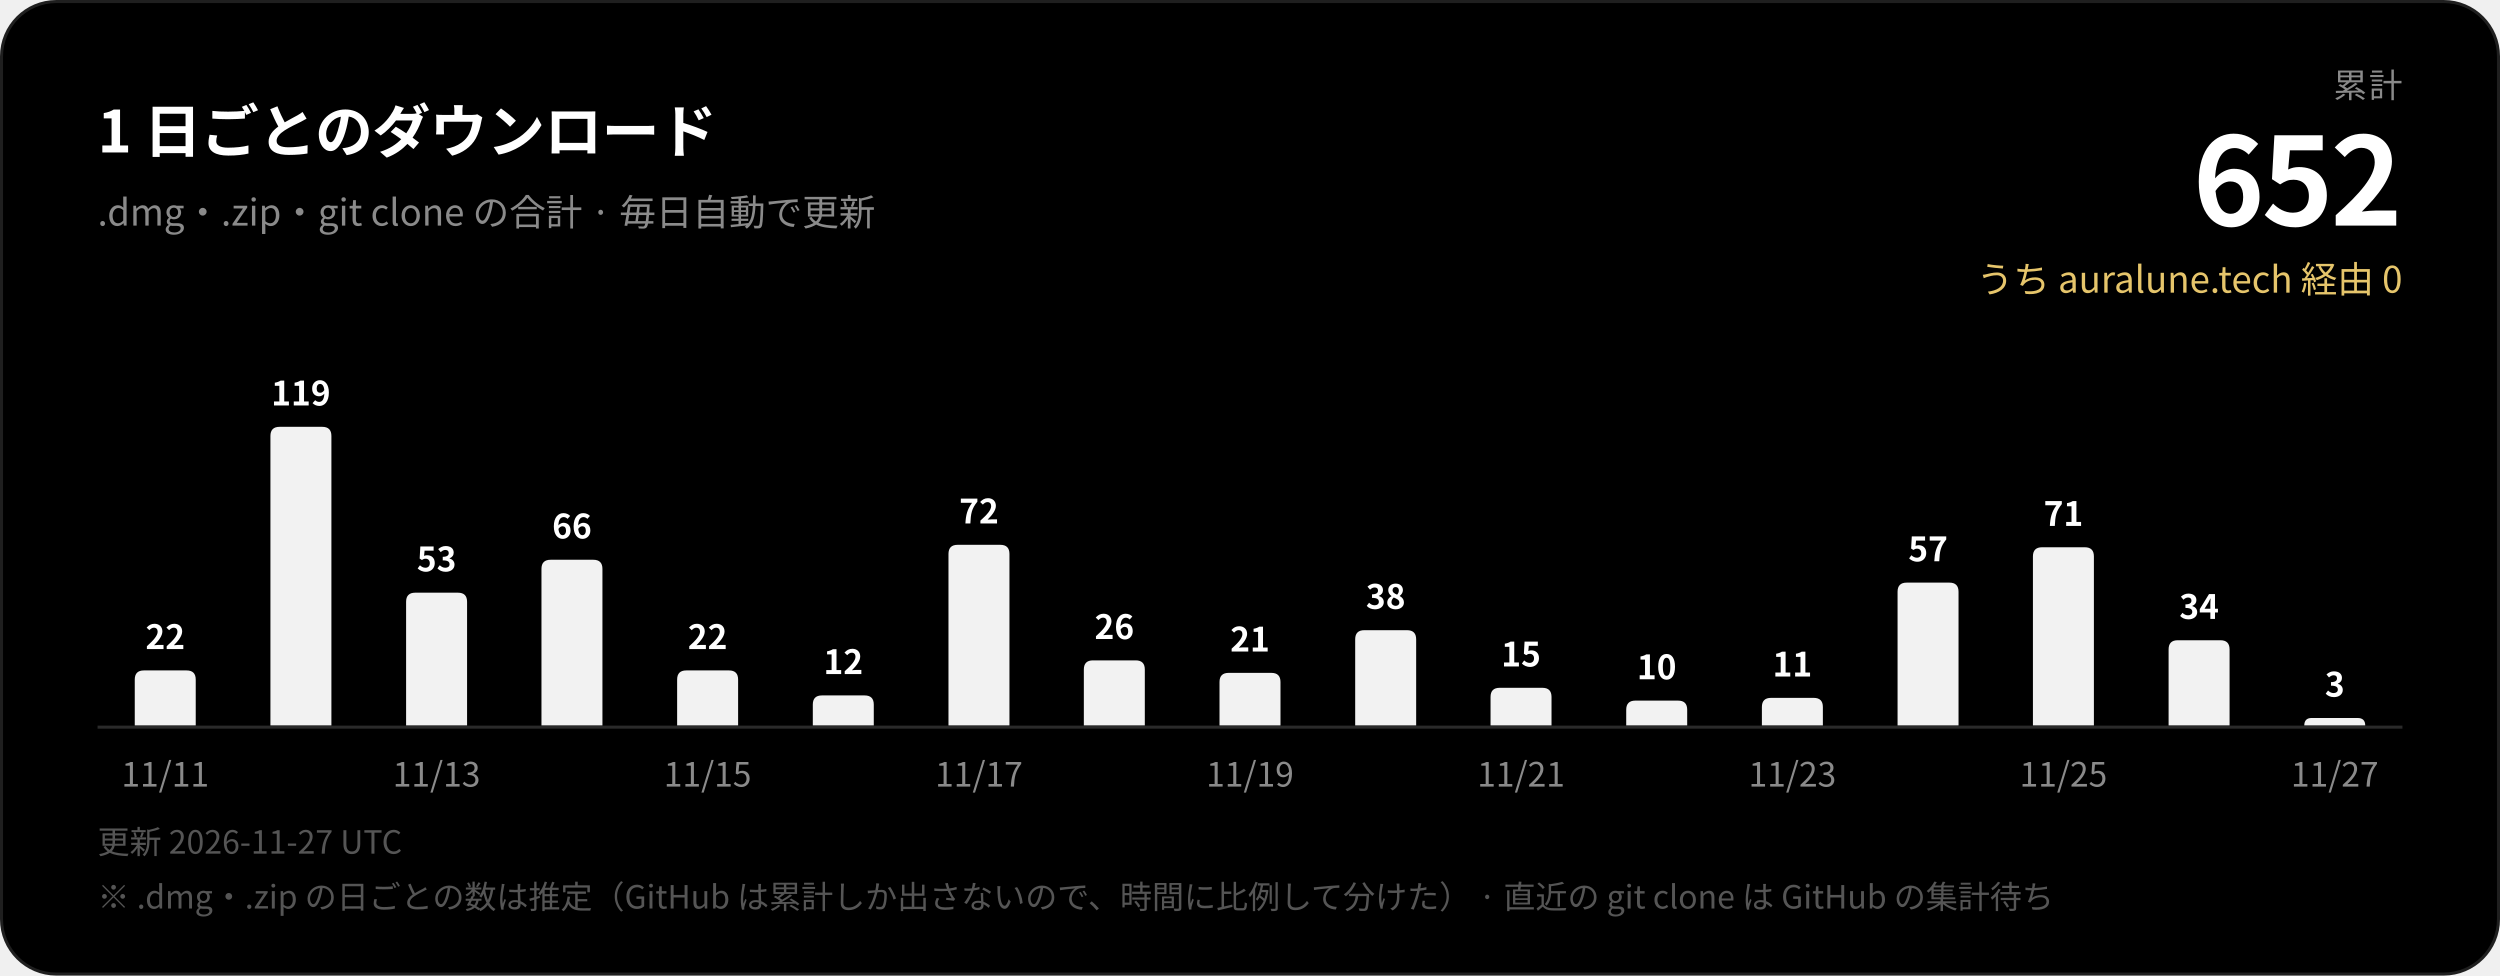
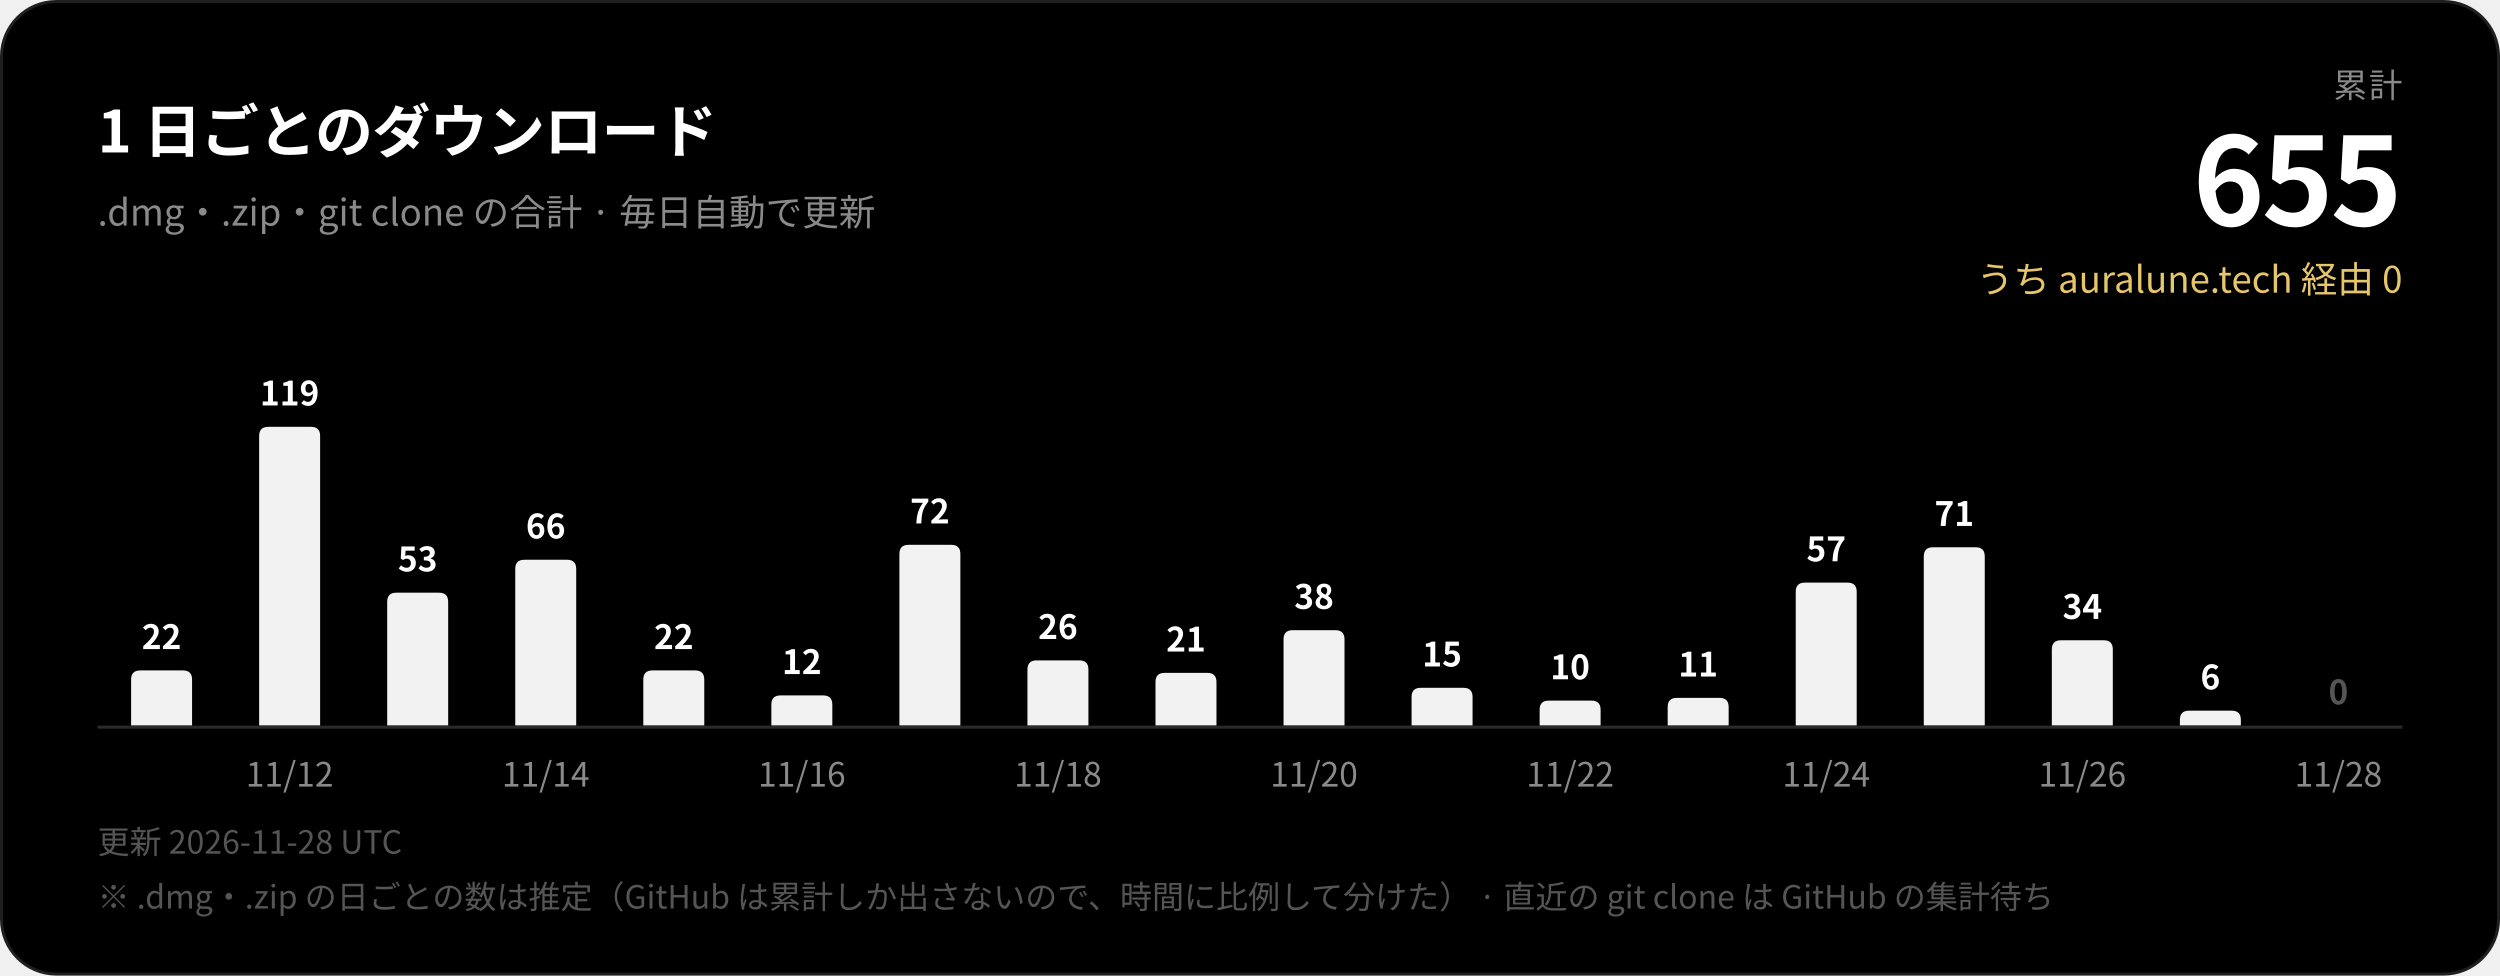
<svg xmlns="http://www.w3.org/2000/svg" width="820" height="320" viewBox="0 0 820 320" role="img" aria-label="1 日ごとのダウンロード">
  <rect x="0.5" y="0.5" width="819" height="319" rx="18" fill="#000000" stroke="#1f1f1f" />
  <g font-family="-apple-system, BlinkMacSystemFont, 'SF Pro Display', 'Segoe UI', 'Hiragino Sans', 'Hiragino Kaku Gothic ProN', 'Noto Sans CJK JP', 'Noto Sans JP', 'PingFang SC', 'Microsoft YaHei', sans-serif" style="font-variant-numeric: tabular-nums">
    <text x="32" y="50" font-size="19" font-weight="600" fill="#ffffff" letter-spacing="-0.2">1 日ごとのダウンロード</text>
    <text x="32" y="74" font-size="12" fill="#8a8a8a">.dmg・.zip・git clone の合計 · 毎日自動で更新</text>
    <text x="788" y="32" font-size="11" fill="#8a8a8a" text-anchor="end" letter-spacing="0.6">累計</text>
-     <text x="788" y="74" font-size="40" font-weight="700" fill="#ffffff" text-anchor="end" letter-spacing="-1">652</text>
+     <text x="788" y="74" font-size="40" font-weight="700" fill="#ffffff" text-anchor="end" letter-spacing="-1">655</text>
    <text x="788" y="96" font-size="12" fill="#e6c56b" text-anchor="end">うち auralune.tech 経由 0</text>
-     <path d="M44.2,238.0V222.9Q44.2,219.9 47.2,219.9H61.2Q64.2,219.9 64.2,222.9V238.0Z" fill="#f2f2f2" />
-     <text x="54.2" y="212.9" font-size="11" font-weight="600" fill="#ffffff" text-anchor="middle">22</text>
-     <text x="54.2" y="258" font-size="11" fill="#8a8a8a" text-anchor="middle">11/11</text>
-     <path d="M88.7,238.0V143.0Q88.7,140.0 91.7,140.0H105.7Q108.7,140.0 108.7,143.0V238.0Z" fill="#f2f2f2" />
-     <text x="98.7" y="133.0" font-size="11" font-weight="600" fill="#ffffff" text-anchor="middle">119</text>
-     <path d="M133.2,238.0V197.4Q133.2,194.4 136.2,194.4H150.2Q153.2,194.4 153.2,197.4V238.0Z" fill="#f2f2f2" />
-     <text x="143.2" y="187.4" font-size="11" font-weight="600" fill="#ffffff" text-anchor="middle">53</text>
-     <text x="143.2" y="258" font-size="11" fill="#8a8a8a" text-anchor="middle">11/13</text>
-     <path d="M177.6,238.0V186.6Q177.6,183.6 180.6,183.6H194.6Q197.6,183.6 197.6,186.6V238.0Z" fill="#f2f2f2" />
-     <text x="187.6" y="176.6" font-size="11" font-weight="600" fill="#ffffff" text-anchor="middle">66</text>
-     <path d="M222.1,238.0V222.9Q222.1,219.9 225.1,219.9H239.1Q242.1,219.9 242.1,222.9V238.0Z" fill="#f2f2f2" />
-     <text x="232.1" y="212.9" font-size="11" font-weight="600" fill="#ffffff" text-anchor="middle">22</text>
-     <text x="232.1" y="258" font-size="11" fill="#8a8a8a" text-anchor="middle">11/15</text>
-     <path d="M266.6,238.0V231.1Q266.6,228.1 269.6,228.1H283.6Q286.6,228.1 286.6,231.1V238.0Z" fill="#f2f2f2" />
-     <text x="276.6" y="221.1" font-size="11" font-weight="600" fill="#ffffff" text-anchor="middle">12</text>
-     <path d="M311.1,238.0V181.7Q311.1,178.7 314.1,178.7H328.1Q331.1,178.7 331.1,181.7V238.0Z" fill="#f2f2f2" />
-     <text x="321.1" y="171.7" font-size="11" font-weight="600" fill="#ffffff" text-anchor="middle">72</text>
-     <text x="321.1" y="258" font-size="11" fill="#8a8a8a" text-anchor="middle">11/17</text>
-     <path d="M355.5,238.0V219.6Q355.5,216.6 358.5,216.6H372.5Q375.5,216.6 375.5,219.6V238.0Z" fill="#f2f2f2" />
-     <text x="365.5" y="209.6" font-size="11" font-weight="600" fill="#ffffff" text-anchor="middle">26</text>
-     <path d="M400.0,238.0V223.7Q400.0,220.7 403.0,220.7H417.0Q420.0,220.7 420.0,223.7V238.0Z" fill="#f2f2f2" />
-     <text x="410.0" y="213.7" font-size="11" font-weight="600" fill="#ffffff" text-anchor="middle">21</text>
-     <text x="410.0" y="258" font-size="11" fill="#8a8a8a" text-anchor="middle">11/19</text>
-     <path d="M444.5,238.0V209.7Q444.5,206.7 447.5,206.7H461.5Q464.5,206.7 464.5,209.7V238.0Z" fill="#f2f2f2" />
-     <text x="454.5" y="199.7" font-size="11" font-weight="600" fill="#ffffff" text-anchor="middle">38</text>
-     <path d="M488.9,238.0V228.6Q488.9,225.6 491.9,225.6H505.9Q508.9,225.6 508.9,228.6V238.0Z" fill="#f2f2f2" />
-     <text x="498.9" y="218.6" font-size="11" font-weight="600" fill="#ffffff" text-anchor="middle">15</text>
-     <text x="498.9" y="258" font-size="11" fill="#8a8a8a" text-anchor="middle">11/21</text>
-     <path d="M533.4,238.0V232.8Q533.4,229.8 536.4,229.8H550.4Q553.4,229.8 553.4,232.8V238.0Z" fill="#f2f2f2" />
-     <text x="543.4" y="222.8" font-size="11" font-weight="600" fill="#ffffff" text-anchor="middle">10</text>
-     <path d="M577.9,238.0V231.9Q577.9,228.9 580.9,228.9H594.9Q597.9,228.9 597.9,231.9V238.0Z" fill="#f2f2f2" />
-     <text x="587.9" y="221.9" font-size="11" font-weight="600" fill="#ffffff" text-anchor="middle">11</text>
-     <text x="587.9" y="258" font-size="11" fill="#8a8a8a" text-anchor="middle">11/23</text>
-     <path d="M622.4,238.0V194.1Q622.4,191.1 625.4,191.1H639.4Q642.4,191.1 642.4,194.1V238.0Z" fill="#f2f2f2" />
-     <text x="632.4" y="184.1" font-size="11" font-weight="600" fill="#ffffff" text-anchor="middle">57</text>
-     <path d="M666.8,238.0V182.5Q666.8,179.5 669.8,179.5H683.8Q686.8,179.5 686.8,182.5V238.0Z" fill="#f2f2f2" />
-     <text x="676.8" y="172.5" font-size="11" font-weight="600" fill="#ffffff" text-anchor="middle">71</text>
-     <text x="676.8" y="258" font-size="11" fill="#8a8a8a" text-anchor="middle">11/25</text>
-     <path d="M711.3,238.0V213.0Q711.3,210.0 714.3,210.0H728.3Q731.3,210.0 731.3,213.0V238.0Z" fill="#f2f2f2" />
-     <text x="721.3" y="203.0" font-size="11" font-weight="600" fill="#ffffff" text-anchor="middle">34</text>
-     <path d="M755.8,238.0V238.0Q755.8,235.5 758.2,235.5H773.3Q775.8,235.5 775.8,238.0V238.0Z" fill="#f2f2f2" />
-     <text x="765.8" y="228.5" font-size="11" font-weight="600" fill="#ffffff" text-anchor="middle">3</text>
-     <text x="765.8" y="258" font-size="11" fill="#8a8a8a" text-anchor="middle">11/27</text>
+     <path d="M43.0,238.0V222.9Q43.0,219.9 46.0,219.9H60.0Q63.0,219.9 63.0,222.9V238.0Z" fill="#f2f2f2" />
+     <text x="53.0" y="212.9" font-size="11" font-weight="600" fill="#ffffff" text-anchor="middle">22</text>
+     <path d="M85.0,238.0V143.0Q85.0,140.0 88.0,140.0H102.0Q105.0,140.0 105.0,143.0V238.0Z" fill="#f2f2f2" />
+     <text x="95.0" y="133.0" font-size="11" font-weight="600" fill="#ffffff" text-anchor="middle">119</text>
+     <text x="95.0" y="258" font-size="11" fill="#8a8a8a" text-anchor="middle">11/12</text>
+     <path d="M127.0,238.0V197.4Q127.0,194.4 130.0,194.4H144.0Q147.0,194.4 147.0,197.4V238.0Z" fill="#f2f2f2" />
+     <text x="137.0" y="187.4" font-size="11" font-weight="600" fill="#ffffff" text-anchor="middle">53</text>
+     <path d="M169.0,238.0V186.6Q169.0,183.6 172.0,183.6H186.0Q189.0,183.6 189.0,186.6V238.0Z" fill="#f2f2f2" />
+     <text x="179.0" y="176.6" font-size="11" font-weight="600" fill="#ffffff" text-anchor="middle">66</text>
+     <text x="179.0" y="258" font-size="11" fill="#8a8a8a" text-anchor="middle">11/14</text>
+     <path d="M211.0,238.0V222.9Q211.0,219.9 214.0,219.9H228.0Q231.0,219.9 231.0,222.9V238.0Z" fill="#f2f2f2" />
+     <text x="221.0" y="212.9" font-size="11" font-weight="600" fill="#ffffff" text-anchor="middle">22</text>
+     <path d="M253.0,238.0V231.1Q253.0,228.1 256.0,228.1H270.0Q273.0,228.1 273.0,231.1V238.0Z" fill="#f2f2f2" />
+     <text x="263.0" y="221.1" font-size="11" font-weight="600" fill="#ffffff" text-anchor="middle">12</text>
+     <text x="263.0" y="258" font-size="11" fill="#8a8a8a" text-anchor="middle">11/16</text>
+     <path d="M295.0,238.0V181.7Q295.0,178.7 298.0,178.7H312.0Q315.0,178.7 315.0,181.7V238.0Z" fill="#f2f2f2" />
+     <text x="305.0" y="171.7" font-size="11" font-weight="600" fill="#ffffff" text-anchor="middle">72</text>
+     <path d="M337.0,238.0V219.6Q337.0,216.6 340.0,216.6H354.0Q357.0,216.6 357.0,219.6V238.0Z" fill="#f2f2f2" />
+     <text x="347.0" y="209.6" font-size="11" font-weight="600" fill="#ffffff" text-anchor="middle">26</text>
+     <text x="347.0" y="258" font-size="11" fill="#8a8a8a" text-anchor="middle">11/18</text>
+     <path d="M379.0,238.0V223.7Q379.0,220.7 382.0,220.7H396.0Q399.0,220.7 399.0,223.7V238.0Z" fill="#f2f2f2" />
+     <text x="389.0" y="213.7" font-size="11" font-weight="600" fill="#ffffff" text-anchor="middle">21</text>
+     <path d="M421.0,238.0V209.7Q421.0,206.7 424.0,206.7H438.0Q441.0,206.7 441.0,209.7V238.0Z" fill="#f2f2f2" />
+     <text x="431.0" y="199.7" font-size="11" font-weight="600" fill="#ffffff" text-anchor="middle">38</text>
+     <text x="431.0" y="258" font-size="11" fill="#8a8a8a" text-anchor="middle">11/20</text>
+     <path d="M463.0,238.0V228.6Q463.0,225.6 466.0,225.6H480.0Q483.0,225.6 483.0,228.6V238.0Z" fill="#f2f2f2" />
+     <text x="473.0" y="218.6" font-size="11" font-weight="600" fill="#ffffff" text-anchor="middle">15</text>
+     <path d="M505.0,238.0V232.8Q505.0,229.8 508.0,229.8H522.0Q525.0,229.8 525.0,232.8V238.0Z" fill="#f2f2f2" />
+     <text x="515.0" y="222.8" font-size="11" font-weight="600" fill="#ffffff" text-anchor="middle">10</text>
+     <text x="515.0" y="258" font-size="11" fill="#8a8a8a" text-anchor="middle">11/22</text>
+     <path d="M547.0,238.0V231.9Q547.0,228.9 550.0,228.9H564.0Q567.0,228.9 567.0,231.9V238.0Z" fill="#f2f2f2" />
+     <text x="557.0" y="221.9" font-size="11" font-weight="600" fill="#ffffff" text-anchor="middle">11</text>
+     <path d="M589.0,238.0V194.1Q589.0,191.1 592.0,191.1H606.0Q609.0,191.1 609.0,194.1V238.0Z" fill="#f2f2f2" />
+     <text x="599.0" y="184.1" font-size="11" font-weight="600" fill="#ffffff" text-anchor="middle">57</text>
+     <text x="599.0" y="258" font-size="11" fill="#8a8a8a" text-anchor="middle">11/24</text>
+     <path d="M631.0,238.0V182.5Q631.0,179.5 634.0,179.5H648.0Q651.0,179.5 651.0,182.5V238.0Z" fill="#f2f2f2" />
+     <text x="641.0" y="172.5" font-size="11" font-weight="600" fill="#ffffff" text-anchor="middle">71</text>
+     <path d="M673.0,238.0V213.0Q673.0,210.0 676.0,210.0H690.0Q693.0,210.0 693.0,213.0V238.0Z" fill="#f2f2f2" />
+     <text x="683.0" y="203.0" font-size="11" font-weight="600" fill="#ffffff" text-anchor="middle">34</text>
+     <text x="683.0" y="258" font-size="11" fill="#8a8a8a" text-anchor="middle">11/26</text>
+     <path d="M715.0,238.0V236.1Q715.0,233.1 718.0,233.1H732.0Q735.0,233.1 735.0,236.1V238.0Z" fill="#f2f2f2" />
+     <text x="725.0" y="226.1" font-size="11" font-weight="600" fill="#ffffff" text-anchor="middle">6</text>
+     <text x="767.0" y="231.0" font-size="11" font-weight="600" fill="#555555" text-anchor="middle">0</text>
+     <text x="767.0" y="258" font-size="11" fill="#8a8a8a" text-anchor="middle">11/28</text>
    <line x1="32" y1="238.5" x2="788" y2="238.5" stroke="#2a2a2a" stroke-width="1" />
-     <text x="32" y="280" font-size="10.5" fill="#555555">更新 2026-11-27 UTC</text>
+     <text x="32" y="280" font-size="10.5" fill="#555555">更新 2026-11-28 UTC</text>
    <text x="32" y="298" font-size="10.5" fill="#555555">※ .dmg・.zip の日ごとの数は推定（GitHub は累計しか出さないので、時間に比例して分けた） · 直近の git clone は GitHub の集計待ち</text>
  </g>
</svg>
